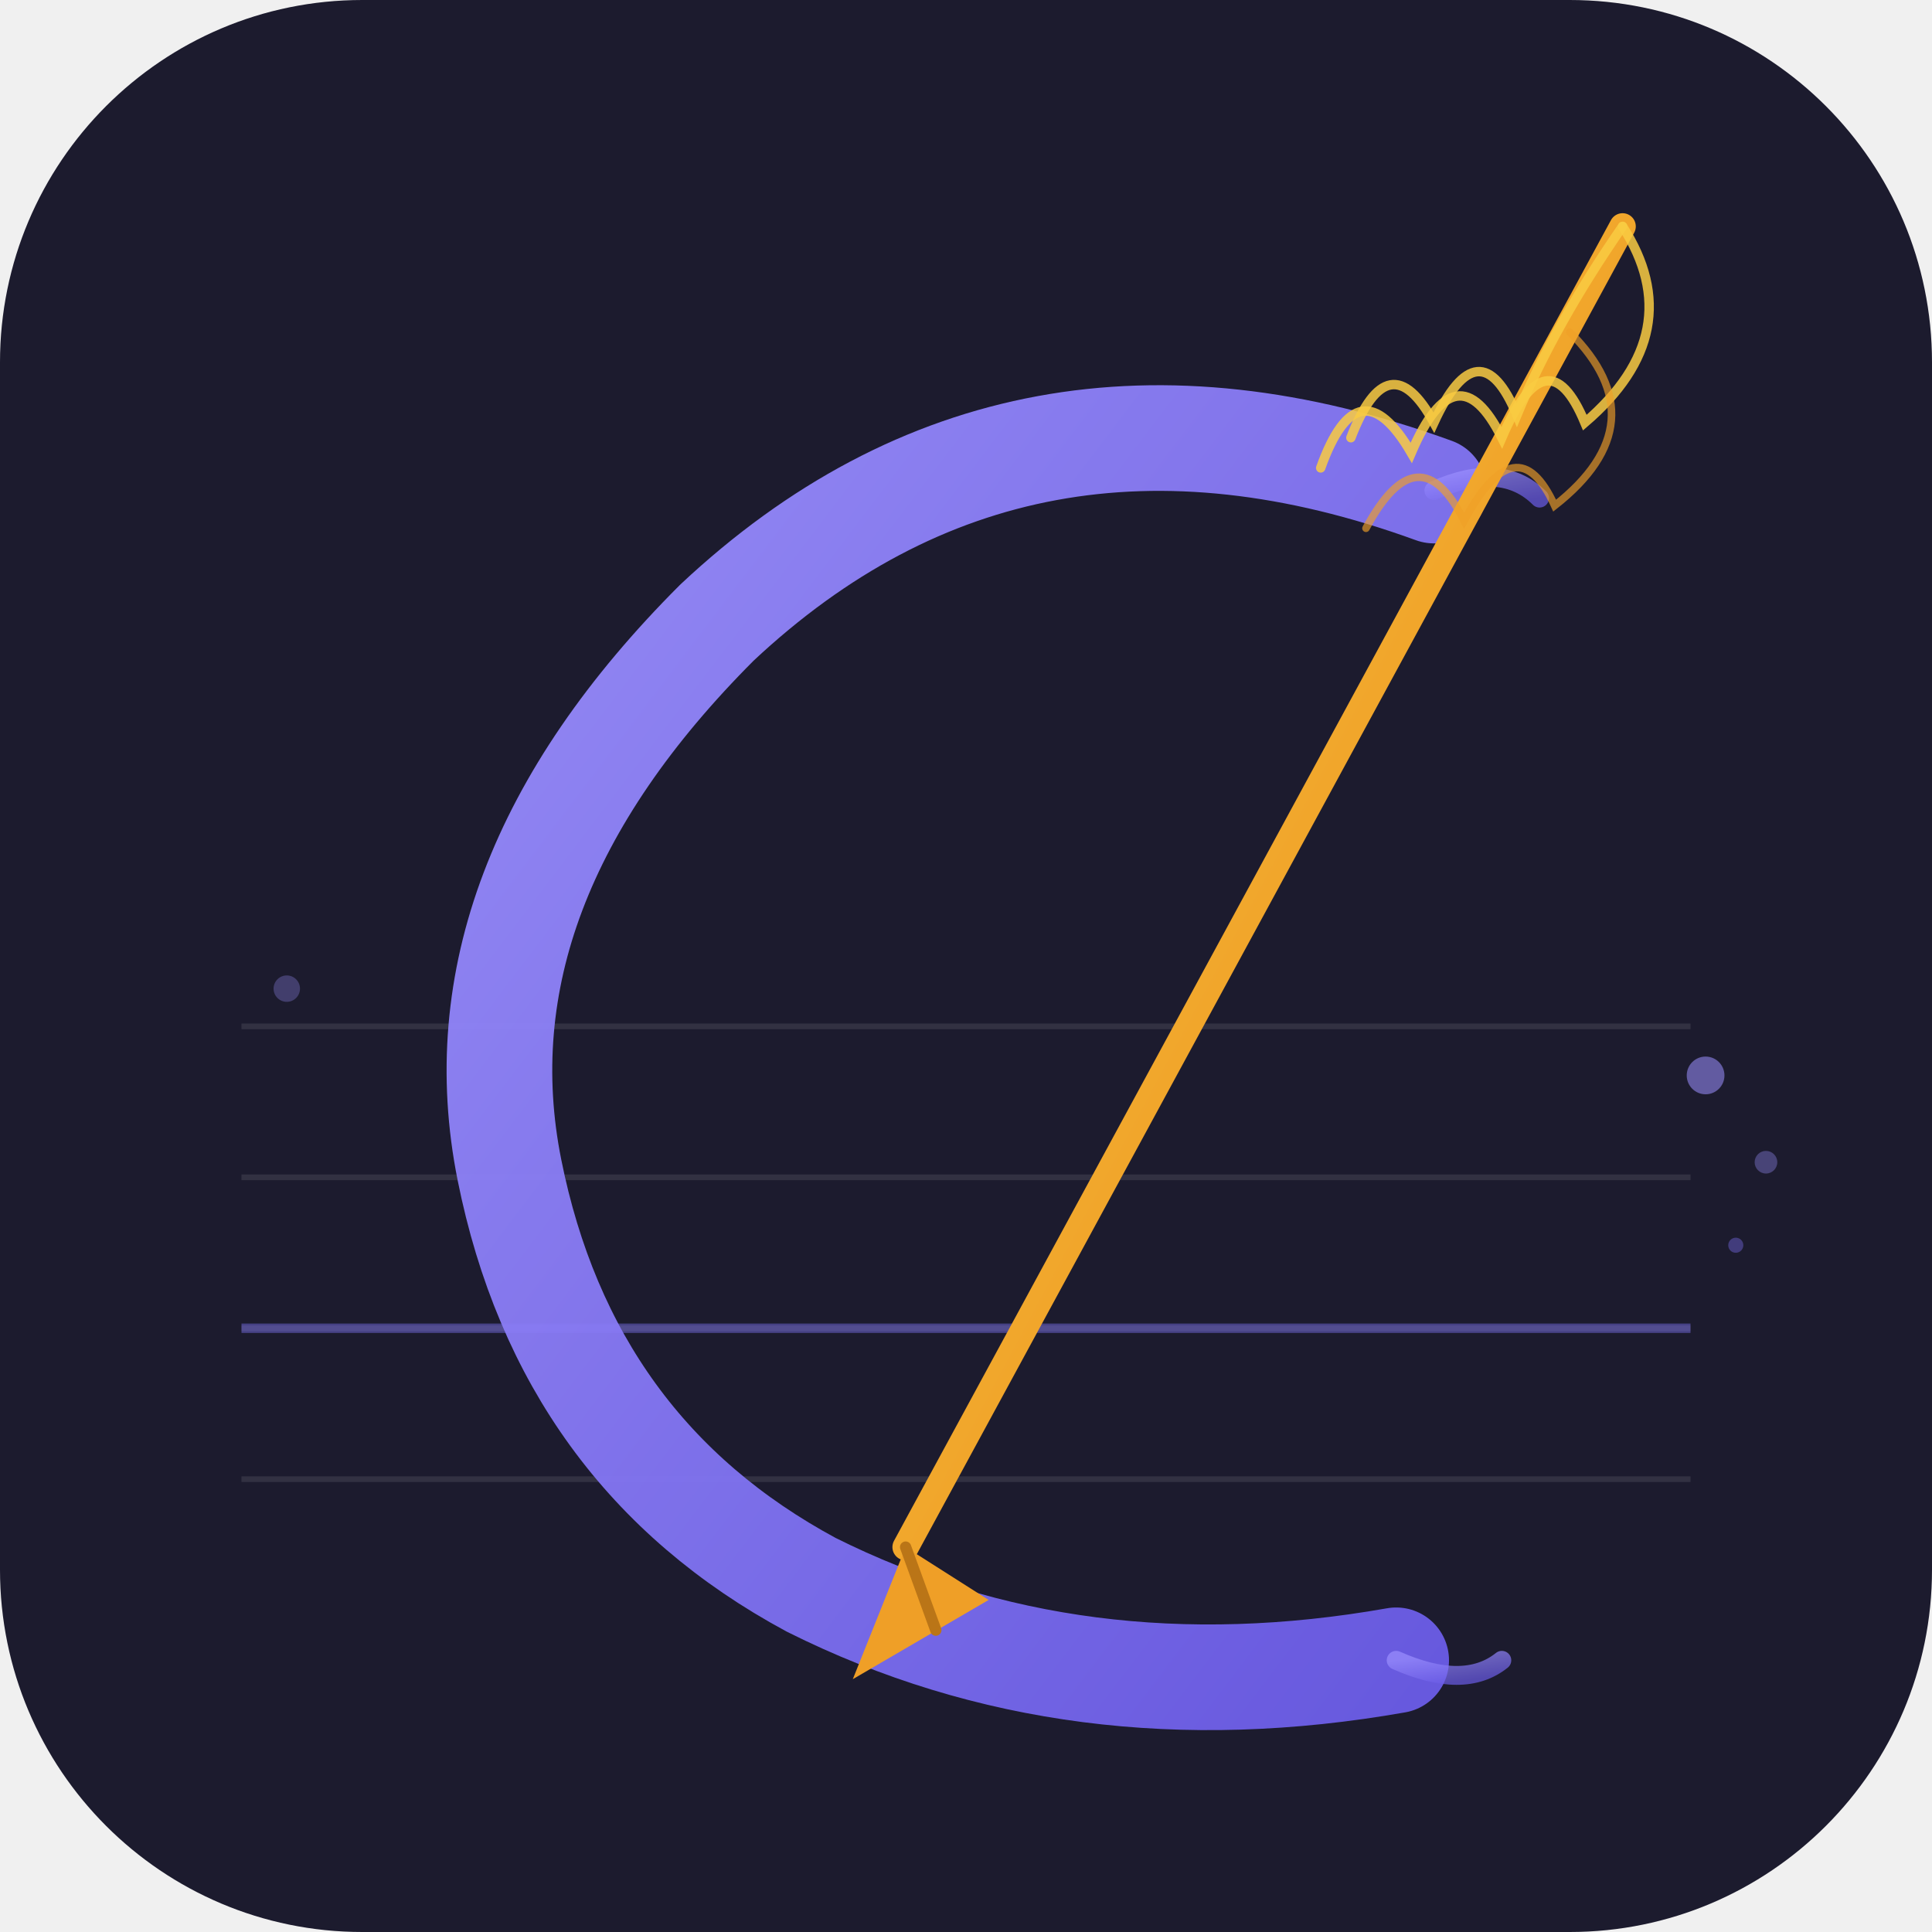
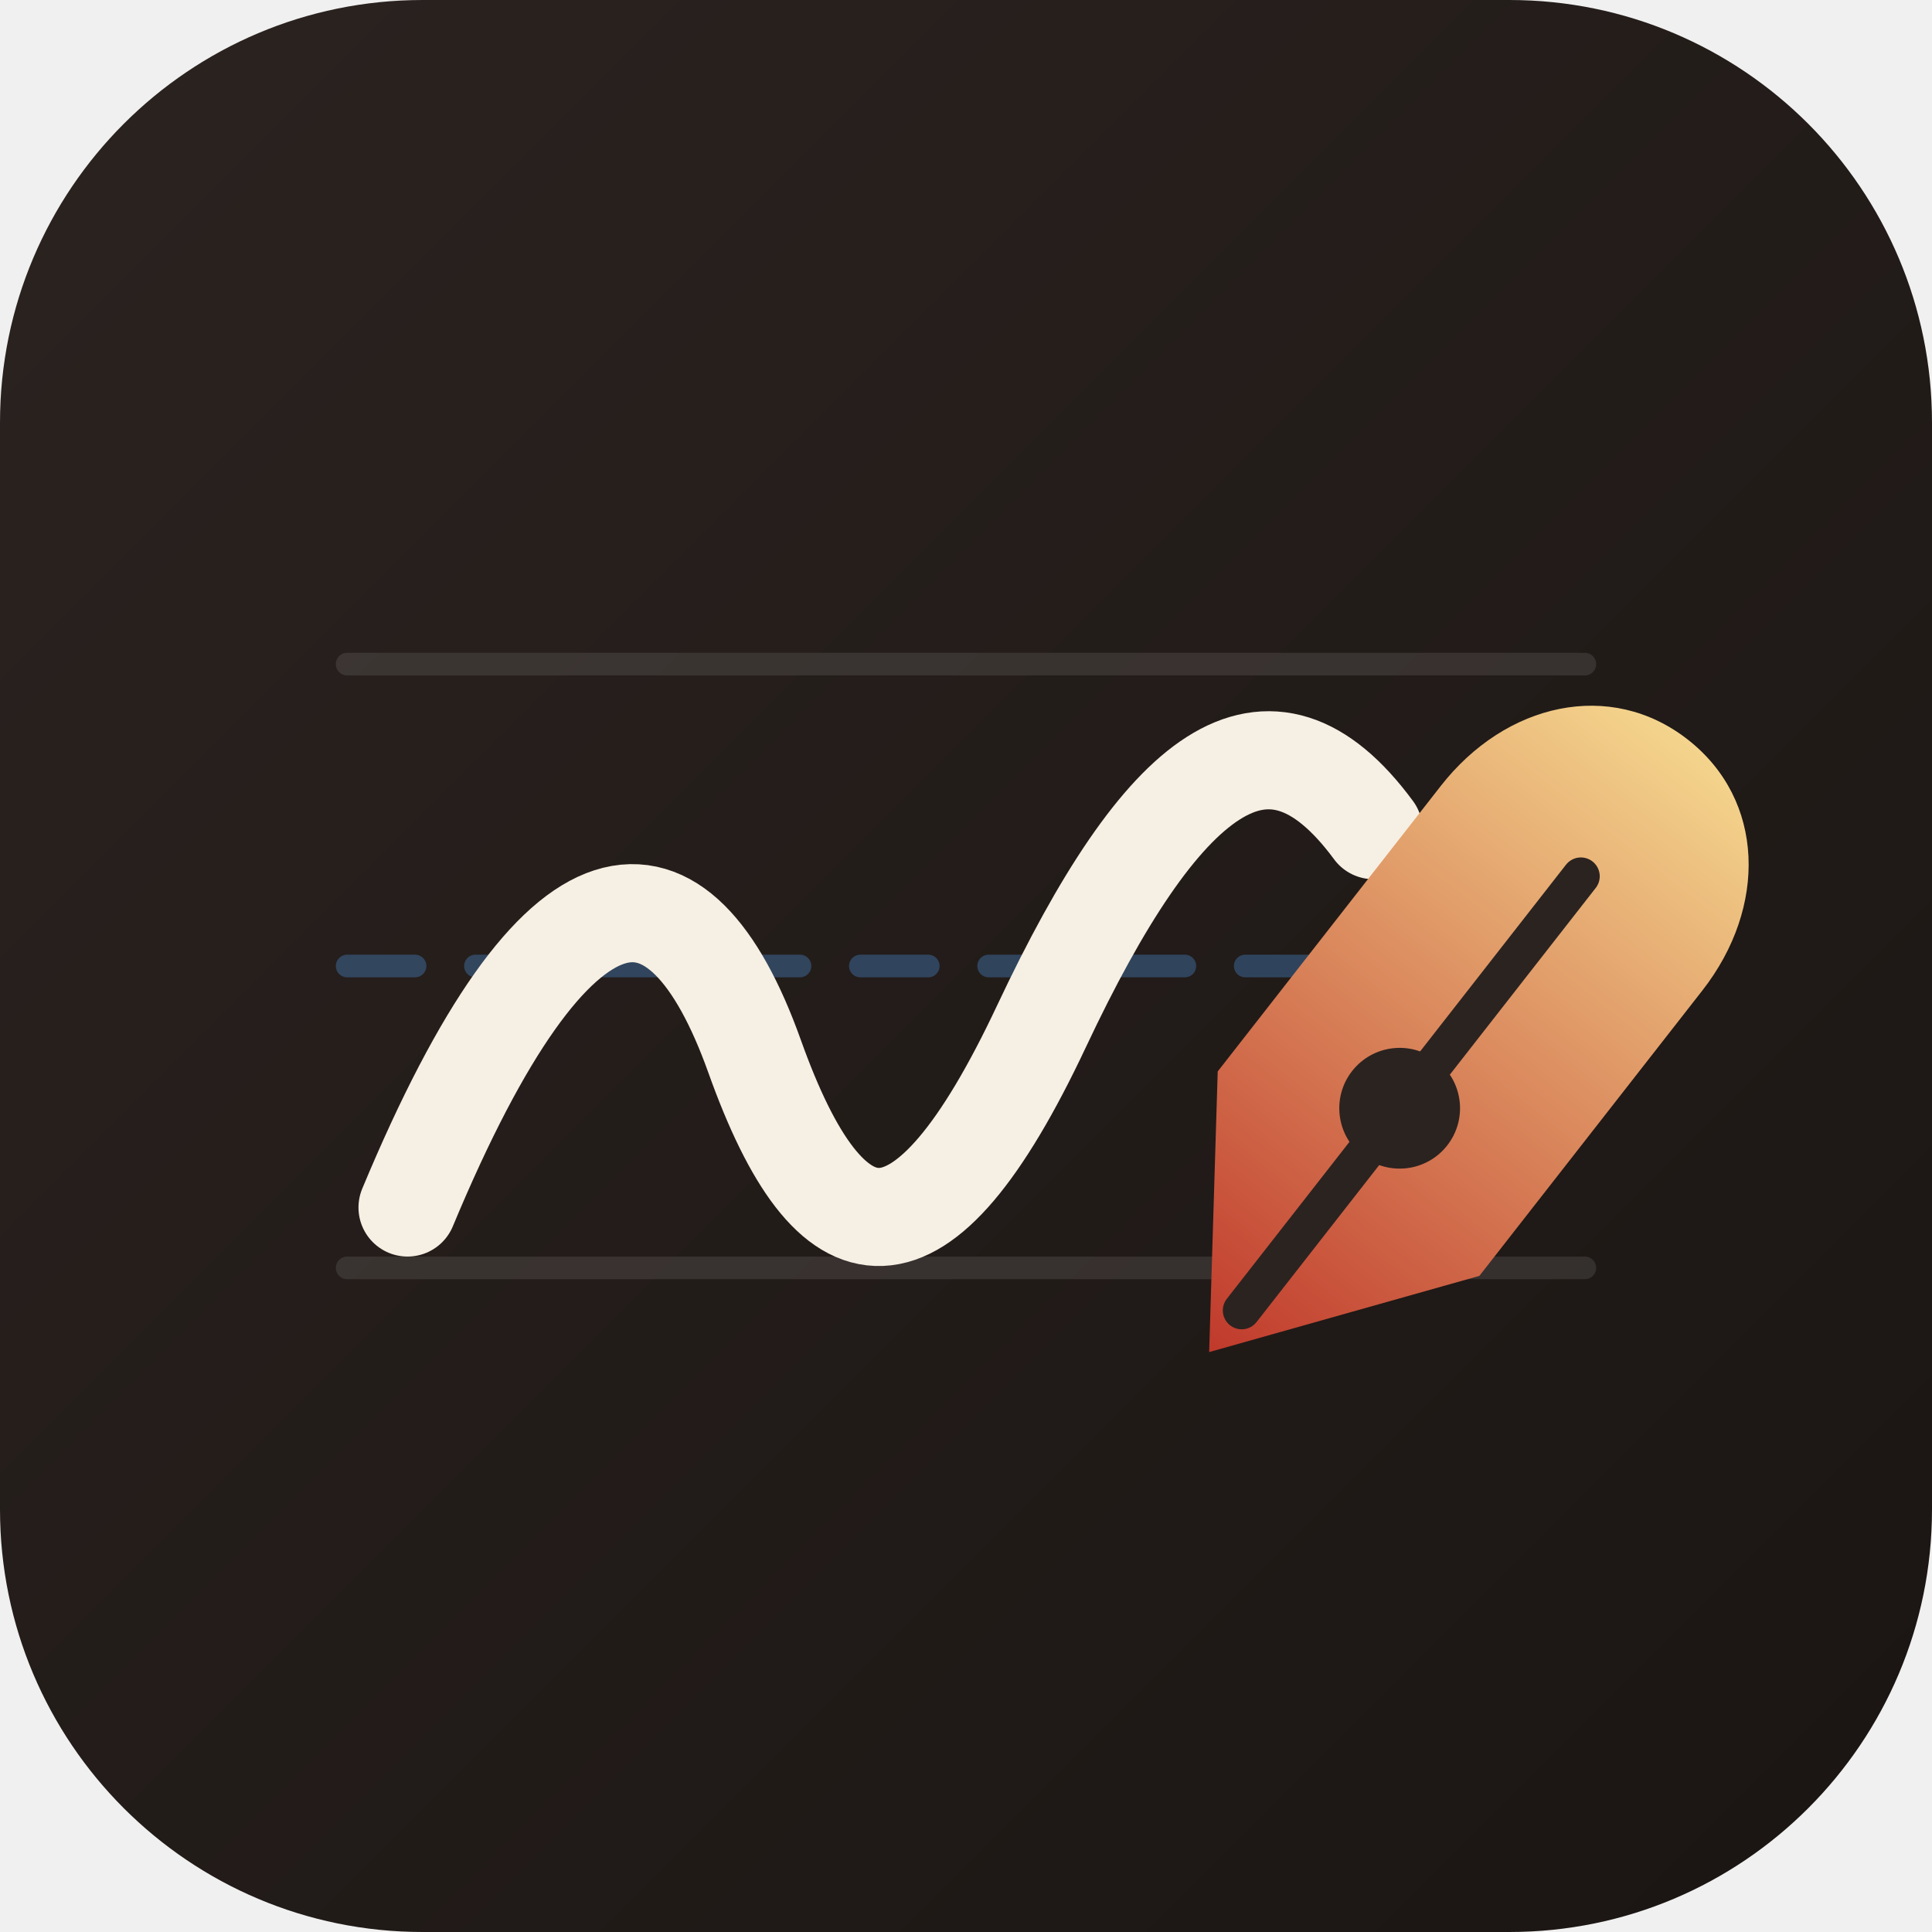
- <svg xmlns="http://www.w3.org/2000/svg" width="512" height="512" viewBox="0 0 512 512">
+ <svg xmlns="http://www.w3.org/2000/svg" viewBox="0 0 512 512" width="512" height="512" role="img" aria-label="Caligrafia Interativa">
  <defs>
-     <linearGradient id="penGrad" x1="0" y1="0" x2="1" y2="1">
-       <stop offset="0%" stop-color="#F9CB42" />
-       <stop offset="60%" stop-color="#EF9F27" />
-       <stop offset="100%" stop-color="#BA7517" />
+     <linearGradient id="bg" x1="0" y1="0" x2="1" y2="1">
+       <stop offset="0" stop-color="#2b2320" />
+       <stop offset="1" stop-color="#1a1513" />
    </linearGradient>
-     <linearGradient id="inkGrad" x1="0" y1="0" x2="1" y2="1">
-       <stop offset="0%" stop-color="#9b8fff" />
-       <stop offset="100%" stop-color="#6B5CE7" />
+     <linearGradient id="nib" x1="0" y1="0" x2="0" y2="1">
+       <stop offset="0" stop-color="#f4d58d" />
+       <stop offset="1" stop-color="#c0392b" />
    </linearGradient>
  </defs>
-   <rect width="512" height="512" rx="96" fill="#1C1B2E" />
-   <line x1="64" y1="272" x2="448" y2="272" stroke="#ffffff" stroke-width="1.5" opacity="0.10" />
-   <line x1="64" y1="312" x2="448" y2="312" stroke="#ffffff" stroke-width="1.5" opacity="0.10" />
-   <line x1="64" y1="352" x2="448" y2="352" stroke="#ffffff" stroke-width="1.5" opacity="0.10" />
-   <line x1="64" y1="392" x2="448" y2="392" stroke="#ffffff" stroke-width="1.5" opacity="0.10" />
-   <line x1="64" y1="352" x2="448" y2="352" stroke="#7B6FF0" stroke-width="2.5" opacity="0.45" />
-   <path d="M380 130 Q270 90, 190 165 Q120 235, 135 310 Q150 385, 215 420 Q285 455, 370 440" fill="none" stroke="url(#inkGrad)" stroke-width="28" stroke-linecap="round" stroke-linejoin="round" opacity="0.95" />
-   <path d="M380 130 Q398 122, 408 132" fill="none" stroke="url(#inkGrad)" stroke-width="5" stroke-linecap="round" opacity="0.7" />
-   <path d="M370 440 Q388 448, 398 440" fill="none" stroke="url(#inkGrad)" stroke-width="5" stroke-linecap="round" opacity="0.7" />
-   <path d="M430 60 L240 410" fill="none" stroke="url(#penGrad)" stroke-width="7" stroke-linecap="round" />
-   <path d="M430 60 Q448 88, 420 112 Q410 88, 398 116 Q386 92, 374 120 Q360 96, 350 124" fill="none" stroke="#F9CB42" stroke-width="2.5" stroke-linecap="round" opacity="0.85" />
-   <path d="M416 88 Q440 112, 412 134 Q402 112, 388 138 Q376 114, 362 140" fill="none" stroke="#EF9F27" stroke-width="2" stroke-linecap="round" opacity="0.65" />
-   <path d="M430 60 Q412 86, 402 110 Q392 86, 380 112 Q368 90, 358 116" fill="none" stroke="#F9CB42" stroke-width="2.5" stroke-linecap="round" opacity="0.85" />
-   <path d="M240 410 L226 445 L262 424 Z" fill="#EF9F27" />
-   <path d="M240 410 L248 432" fill="none" stroke="#BA7517" stroke-width="3" stroke-linecap="round" />
-   <circle cx="452" cy="285" r="5" fill="#9b8fff" opacity="0.55" />
-   <circle cx="468" cy="308" r="3" fill="#9b8fff" opacity="0.35" />
-   <circle cx="76" cy="262" r="3.5" fill="#9b8fff" opacity="0.30" />
-   <circle cx="460" cy="330" r="2" fill="#7B6FF0" opacity="0.40" />
+   <rect width="512" height="512" rx="112" fill="url(#bg)" />
+   <g stroke="#ffffff" stroke-opacity=".10" stroke-width="6" stroke-linecap="round">
+     <path d="M92 176h328" />
+     <path d="M92 336h328" />
+   </g>
+   <path d="M92 256h328" stroke="#4a90d9" stroke-opacity=".35" stroke-width="6" stroke-dasharray="18 16" stroke-linecap="round" />
+   <path d="M108 320c40-96 72-96 92-40s44 60 76-8 60-90 88-52" fill="none" stroke="#f6efe3" stroke-width="26" stroke-linecap="round" stroke-linejoin="round" />
+   <g transform="rotate(38 366 300)">
+     <path d="M366 168c26 0 44 22 44 50v96l-44 60-44-60v-96c0-28 18-50 44-50z" fill="url(#nib)" />
+     <path d="M366 214v146" stroke="#2b2320" stroke-width="10" stroke-linecap="round" />
+     <circle cx="366" cy="292" r="16" fill="#2b2320" />
+   </g>
</svg>
